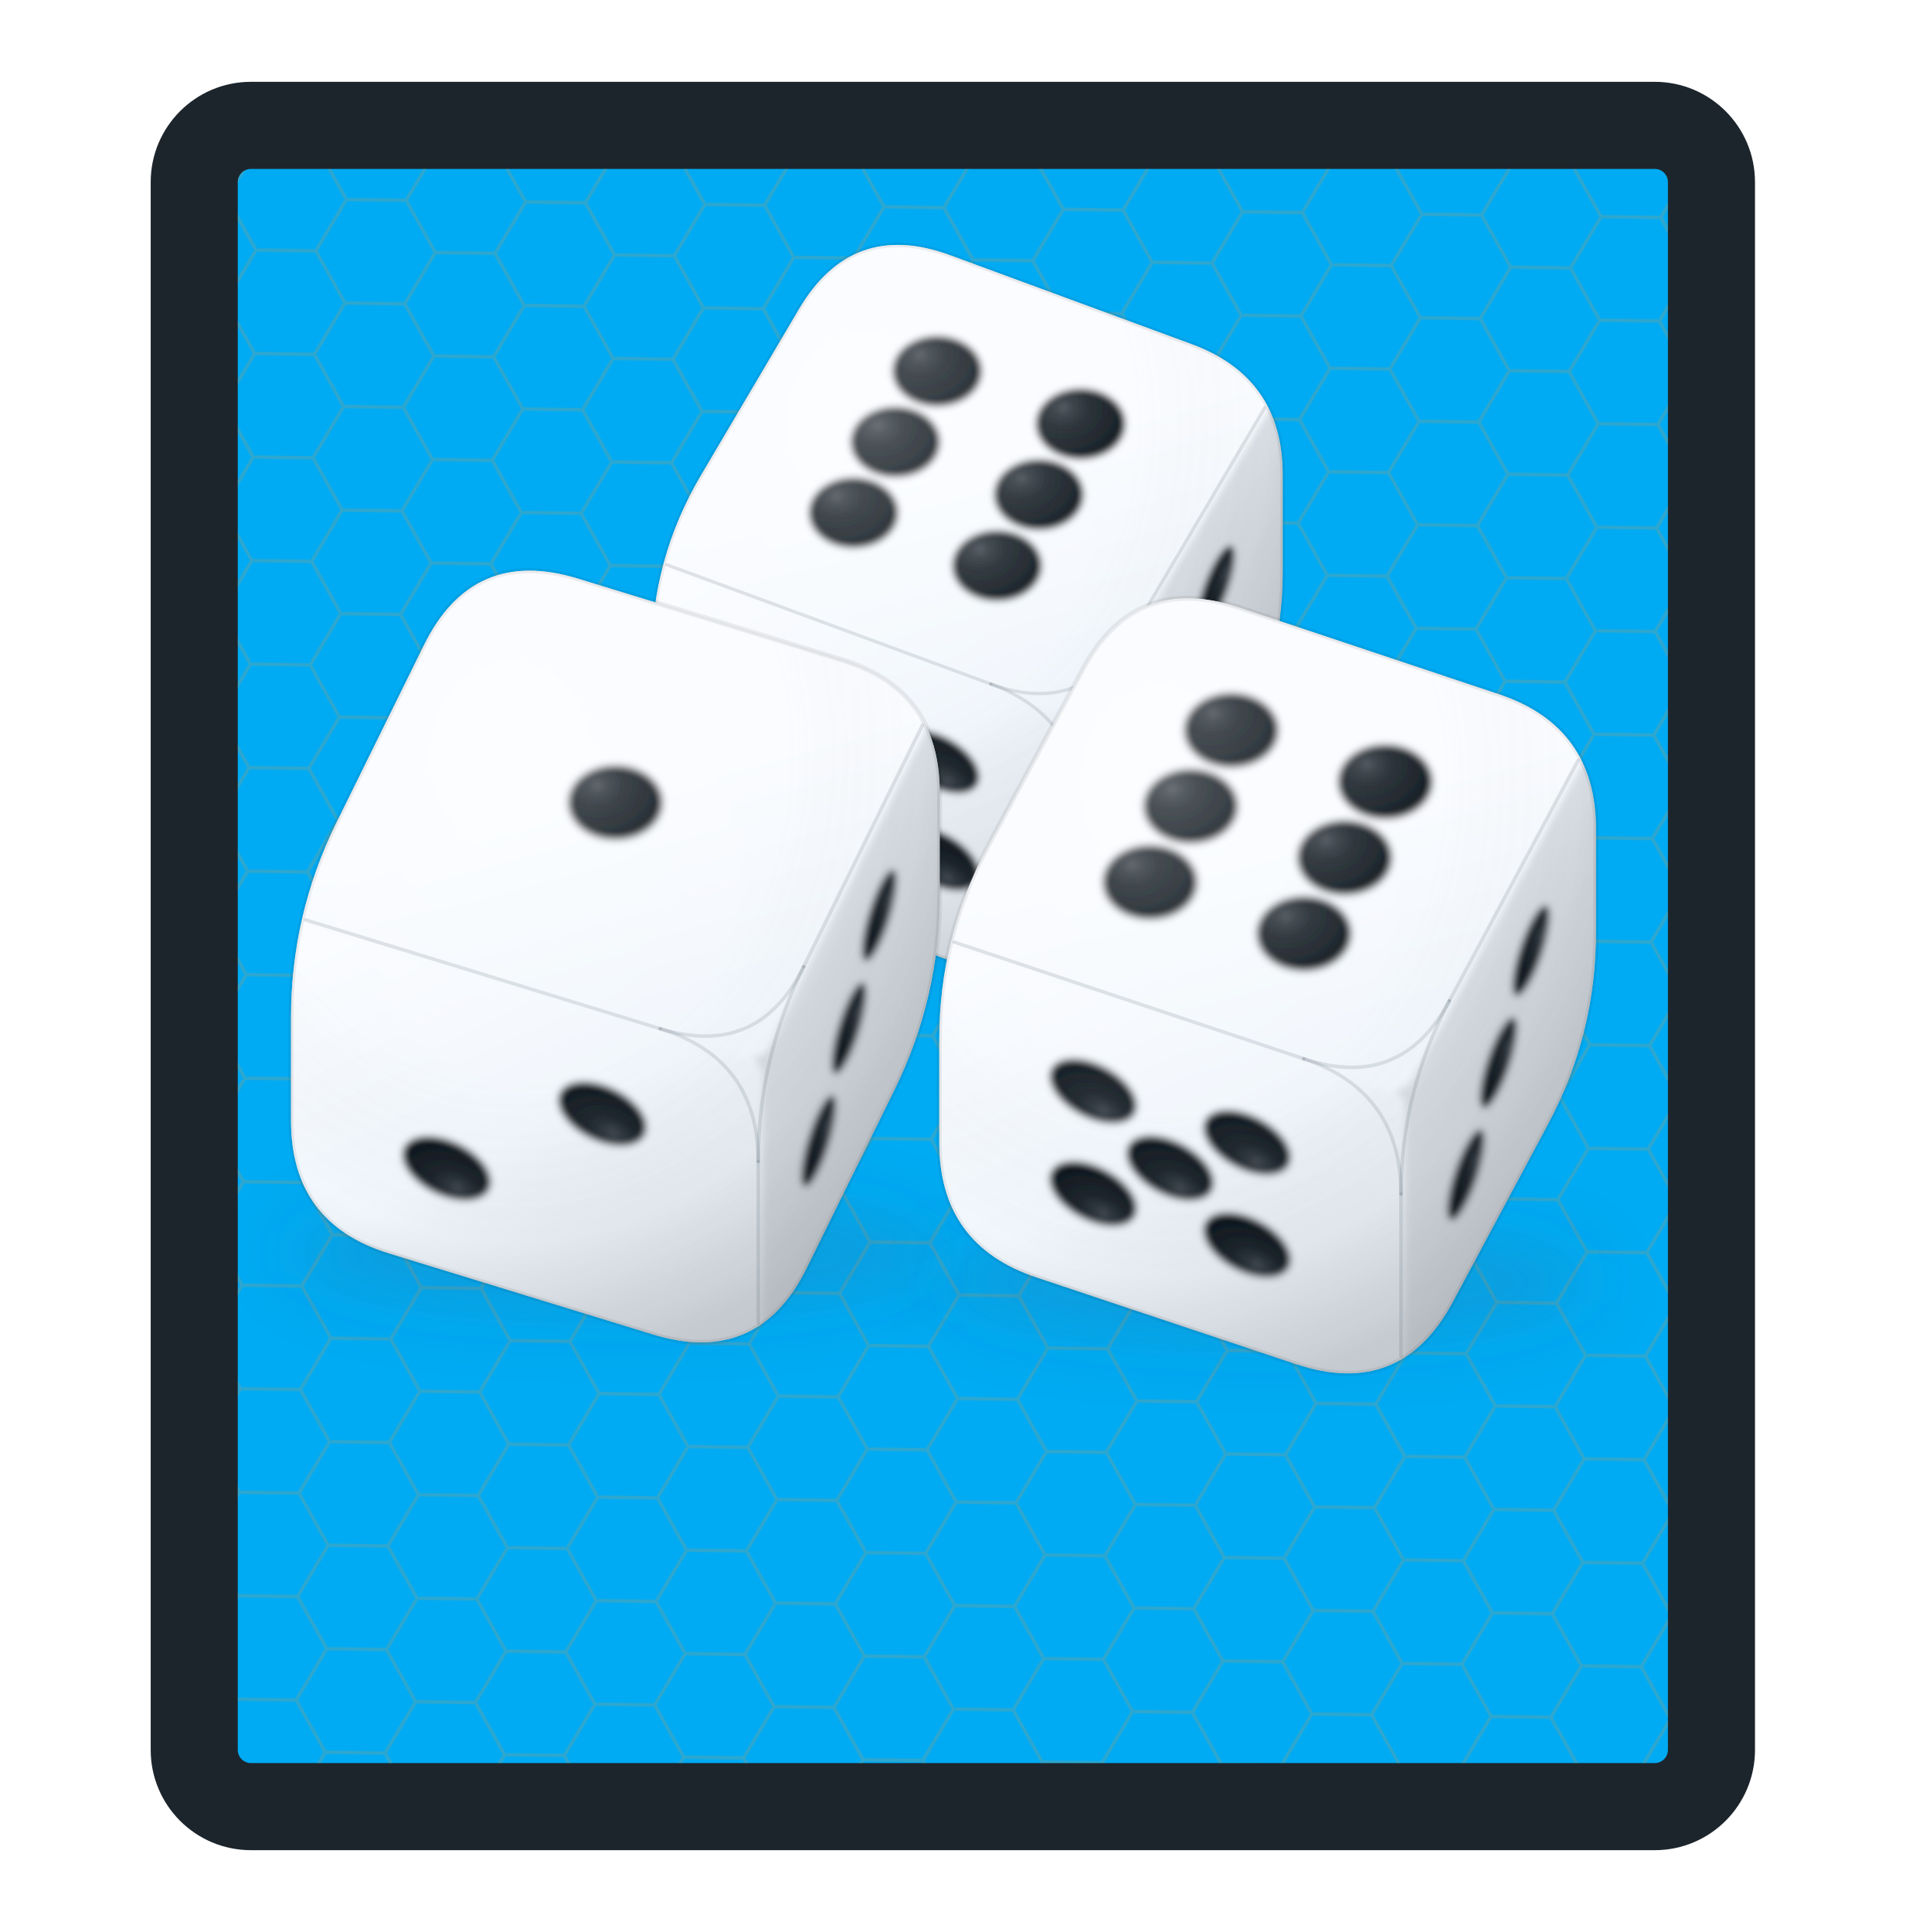
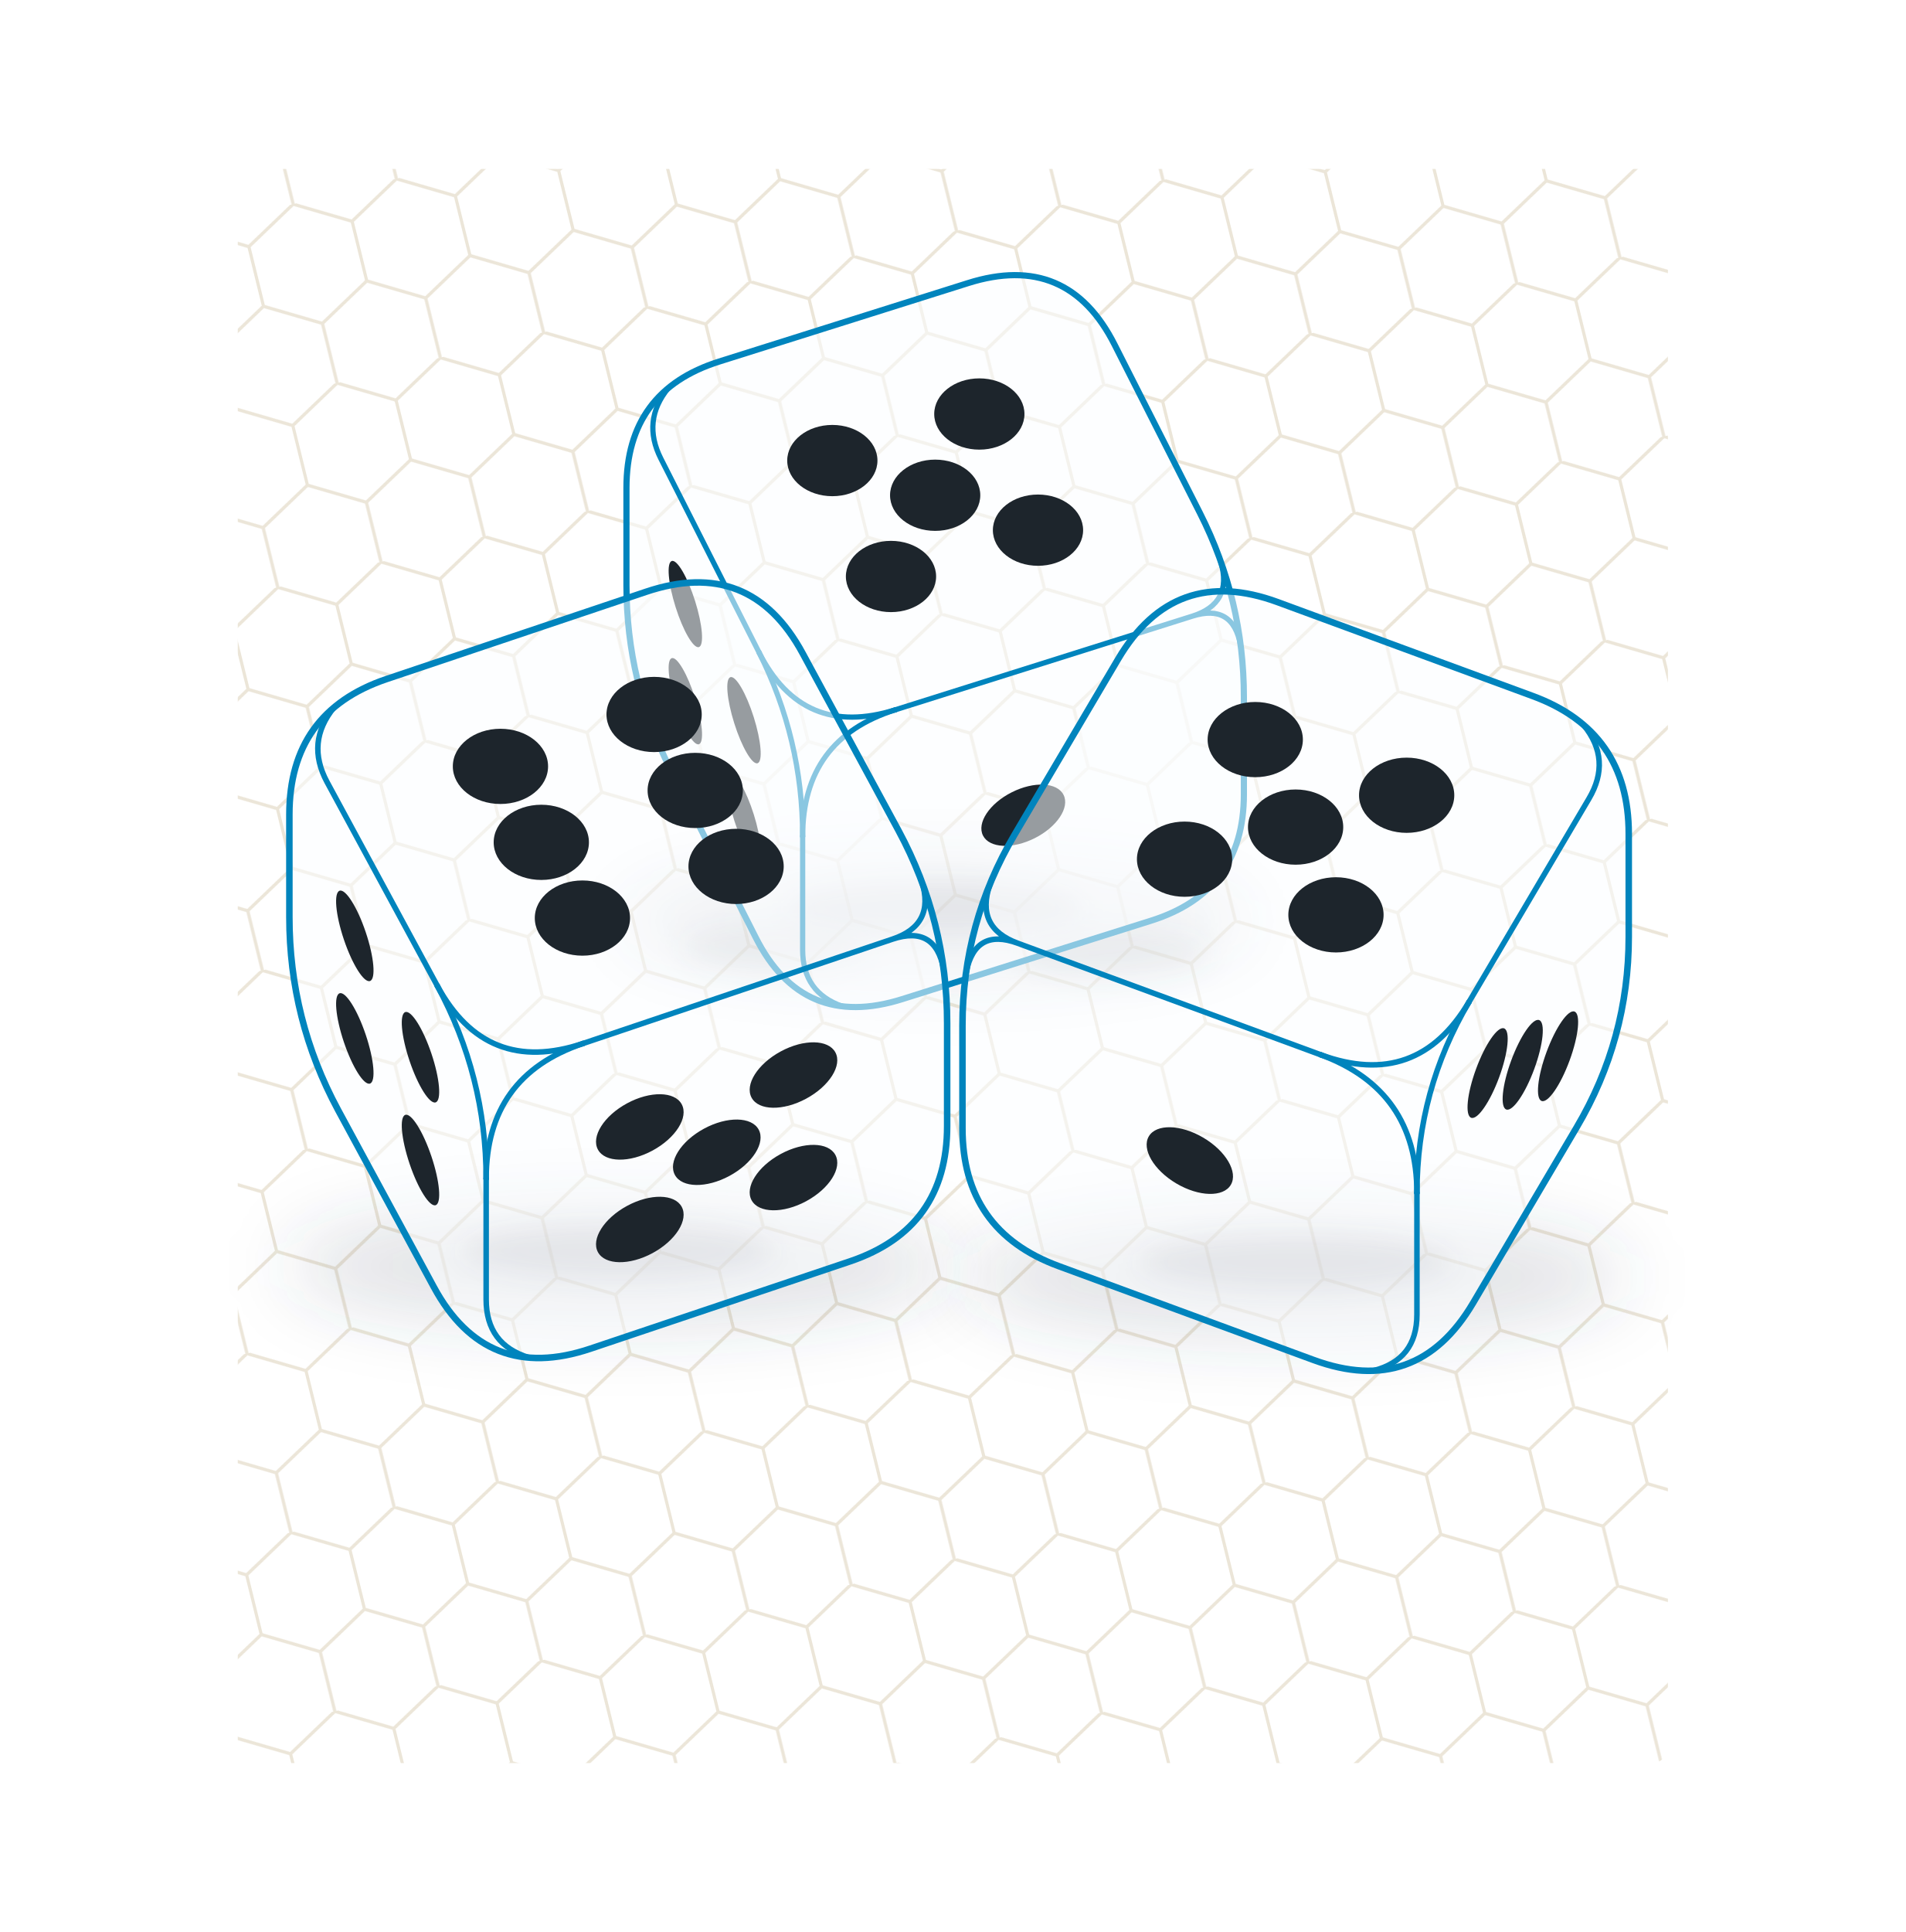
<svg xmlns="http://www.w3.org/2000/svg" viewBox="-361 -366 722 732" width="960" height="973" aria-hidden="true">
  <defs>
-     <linearGradient id="dl5nhi" x1=".25" y1="0" x2=".6" y2="1">
-       <stop offset="0" stop-color="#fafcff" />
-       <stop offset="0.5" stop-color="#fafcff" />
-       <stop offset="1" stop-color="#f0f6fc" />
-     </linearGradient>
-     <linearGradient id="ubnp6g" x1=".2" y1="0" x2=".7" y2="1">
-       <stop offset="0" stop-color="#fafcff" />
-       <stop offset="0.5" stop-color="#f0f6fc" />
-       <stop offset="1" stop-color="#d1d7dd" />
-     </linearGradient>
-     <linearGradient id="rudlmm" x1=".2" y1="0" x2=".7" y2="1">
-       <stop offset="0" stop-color="#f0f6fc" />
-       <stop offset="0.5" stop-color="#cbd1d7" />
-       <stop offset="1" stop-color="#b5bbc1" />
-     </linearGradient>
-     <radialGradient id="zwv00e" cx=".31" cy=".27" r=".78">
-       <stop offset="0" stop-color="#525b63" />
-       <stop offset=".1" stop-color="#303840" />
-       <stop offset=".35" stop-color="#1d252c" />
-       <stop offset="1" stop-color="#09131a" />
-     </radialGradient>
-     <radialGradient id="dzvcxc" cx=".34" cy=".24" r=".88">
-       <stop offset="0" stop-color="#fff" stop-opacity=".22" />
-       <stop offset=".48" stop-color="#fff" stop-opacity=".04" />
-       <stop offset=".72" stop-color="#000" stop-opacity="0" />
-       <stop offset="1" stop-color="#000" stop-opacity=".09" />
-     </radialGradient>
-     <filter id="s8lvgj" x="-60%" y="-60%" width="220%" height="220%">
+     <filter id="dg27hl" x="-60%" y="-60%" width="220%" height="220%">
      <feGaussianBlur stdDeviation="14" />
    </filter>
-     <filter id="gaxolm" x="-60%" y="-60%" width="220%" height="220%">
+     <filter id="gavk1k" x="-60%" y="-60%" width="220%" height="220%">
      <feGaussianBlur stdDeviation="5" />
    </filter>
-     <filter id="tde8v6" x="-20%" y="-20%" width="140%" height="140%">
-       <feGaussianBlur stdDeviation="1.4" />
-     </filter>
-     <path id="mmhcub" d="M-129.4 24.5Q-129.4 -16.4 -111.4 -53.1L-76.4 -124.1Q-57 -163.6 -14.9 -150.7L90.3 -118.4Q129.4 -106.4 129.4 -65.4L129.4 -24.5Q129.4 16.4 111.4 53.1L76.4 124.1Q57 163.6 14.9 150.7L-90.3 118.4Q-129.4 106.4 -129.4 65.4Z" />
-     <clipPath id="gzfhly">
-       <use href="#mmhcub" />
+     <path id="d9zdge" d="M-131.2 -62.1Q-131.2 -103 -92.5 -116.1L11 -150.9Q52.7 -165 73.6 -126.3L111.8 -55.7Q131.2 -19.7 131.2 21.2L131.2 62.1Q131.2 103 92.5 116.1L-11 150.9Q-52.7 165 -73.6 126.3L-111.8 55.7Q-131.2 19.7 -131.2 -21.2Z" />
+     <clipPath id="dw0znn">
+       <use href="#d9zdge" />
    </clipPath>
-     <path id="zv5tqm" d="M-92.2 116.3Q-131 103.4 -131 62.4L-131 21.5Q-131 -19.4 -111.7 -55.5L-73.9 -126Q-53.2 -164.8 -11.4 -150.9L92.2 -116.3Q131 -103.4 131 -62.4L131 -21.5Q131 19.4 111.7 55.5L73.9 126Q53.2 164.8 11.4 150.9Z" />
-     <clipPath id="fe5i4u">
-       <use href="#zv5tqm" />
+     <path id="c3piy2" d="M-132.9 17.7Q-132.9 -23.2 -112.1 -58.4L-70.8 -128.4Q-48.4 -166.3 -7.1 -151.1L94.5 -113.7Q132.9 -99.6 132.9 -58.7L132.9 -17.7Q132.9 23.2 112.1 58.4L70.8 128.4Q48.4 166.3 7.1 151.1L-94.5 113.7Q-132.9 99.6 -132.9 58.7Z" />
+     <clipPath id="tsvwq5">
+       <use href="#c3piy2" />
    </clipPath>
-     <path id="awz4v1" d="M-94.5 113.7Q-132.9 99.6 -132.9 58.7L-132.9 17.8Q-132.9 -23.1 -112.1 -58.4L-70.8 -128.4Q-48.4 -166.3 -7.1 -151.1L94.5 -113.7Q132.9 -99.6 132.9 -58.7L132.9 -17.8Q132.9 23.1 112.1 58.4L70.8 128.4Q48.4 166.3 7.1 151.1Z" />
-     <clipPath id="q35gnv">
-       <use href="#awz4v1" />
+     <path id="nxvvel" d="M-130 -64.5Q-130 -105.4 -90.9 -117.7L13.8 -150.7Q55.8 -164 75.6 -124.7L111.5 -53.9Q130 -17.4 130 23.6L130 64.5Q130 105.4 90.9 117.7L-13.8 150.7Q-55.8 164 -75.6 124.7L-111.5 53.9Q-130 17.4 -130 -23.6Z" />
+     <clipPath id="k3s7vb">
+       <use href="#nxvvel" />
    </clipPath>
-     <pattern id="h33nko" patternUnits="userSpaceOnUse" width="67.94" height="39.22" patternTransform="translate(20.51 36.64) rotate(60.78)">
-       <path d="M0 19.612L11.323 39.223M11.323 39.223L33.968 39.223M33.968 39.223L45.291 19.612M45.291 19.612L33.968 0M33.968 0L11.323 0M11.323 0L0 19.612M45.291 19.612L67.936 19.612" fill="none" stroke="#b59e69" stroke-width="1.31" stroke-opacity=".25" />
+     <pattern id="ob34on" patternUnits="userSpaceOnUse" width="69.79" height="40.29" patternTransform="translate(9.3 6.98) rotate(76.2)">
+       <path d="M0 20.146L11.631 40.292M11.631 40.292L34.894 40.292M34.894 40.292L46.525 20.146M46.525 20.146L34.894 0M34.894 0L11.631 0M11.631 0L0 20.146M46.525 20.146L69.787 20.146" fill="none" stroke="#b59e69" stroke-width="1.23" stroke-opacity=".25" />
    </pattern>
  </defs>
-   <rect x="-304" y="-335" width="608" height="670" rx="38" fill="#1d252c" />
-   <rect x="-271" y="-302" width="542" height="604" rx="5" fill="#00abf3" />
-   <rect x="-271" y="-302" width="542" height="604" rx="5" fill="url(#h33nko)" />
-   <g transform="translate(5.4 -133.3) scale(0.9)">
-     <ellipse cx="0" cy="118" rx="132" ry="24" fill="#43525f" fill-opacity=".16" filter="url(#s8lvgj)" />
-     <ellipse cx="0" cy="112" rx="62" ry="11" fill="#43525f" fill-opacity=".18" filter="url(#gaxolm)" />
+   <rect x="-295" y="-326" width="591" height="653" rx="30" fill="transparent" />
+   <rect x="-271" y="-302" width="542" height="604" rx="6" fill="transparent" />
+   <rect x="-271" y="-302" width="542" height="604" rx="6" fill="url(#ob34on)" />
+   <g transform="translate(-6.7 -123.1) scale(0.9)">
+     <ellipse cx="0" cy="118" rx="132" ry="24" fill="#43525f" fill-opacity=".16" filter="url(#dg27hl)" />
+     <ellipse cx="0" cy="112" rx="62" ry="11" fill="#43525f" fill-opacity=".18" filter="url(#gavk1k)" />
  </g>
-   <g transform="translate(-127.9 -3.6) scale(0.95)">
-     <ellipse cx="0" cy="118" rx="132" ry="24" fill="#43525f" fill-opacity=".16" filter="url(#s8lvgj)" />
-     <ellipse cx="0" cy="112" rx="62" ry="11" fill="#43525f" fill-opacity=".18" filter="url(#gaxolm)" />
+   <g transform="translate(-126.8 1.6) scale(0.95)">
+     <ellipse cx="0" cy="118" rx="132" ry="24" fill="#43525f" fill-opacity=".16" filter="url(#dg27hl)" />
+     <ellipse cx="0" cy="112" rx="62" ry="11" fill="#43525f" fill-opacity=".18" filter="url(#gavk1k)" />
  </g>
-   <g transform="translate(119.3 7.5) scale(0.95)">
-     <ellipse cx="0" cy="118" rx="132" ry="24" fill="#43525f" fill-opacity=".16" filter="url(#s8lvgj)" />
-     <ellipse cx="0" cy="112" rx="62" ry="11" fill="#43525f" fill-opacity=".18" filter="url(#gaxolm)" />
+   <g transform="translate(129.9 5.7) scale(0.95)">
+     <ellipse cx="0" cy="118" rx="132" ry="24" fill="#43525f" fill-opacity=".16" filter="url(#dg27hl)" />
+     <ellipse cx="0" cy="112" rx="62" ry="11" fill="#43525f" fill-opacity=".18" filter="url(#gavk1k)" />
  </g>
-   <ellipse cx="-61.2" cy="-14.5" rx="36" ry="9" fill="#43525f" fill-opacity=".14" filter="url(#gaxolm)" />
-   <ellipse cx="62.4" cy="-8.9" rx="36" ry="9" fill="#43525f" fill-opacity=".14" filter="url(#gaxolm)" />
-   <g transform="translate(5.4 -133.3) scale(0.9)">
-     <use href="#awz4v1" fill="#b8bec3" />
-     <g clip-path="url(#q35gnv)" filter="url(#tde8v6)">
-       <path d="M133.7 -93.3Q133.7 -102.3 129.1 -94.5L52.1 36Q47.6 43.7 47.6 52.7L47.6 159.9Q47.6 168.9 52.1 161.2L129.1 30.7Q133.7 22.9 133.7 13.9Z" fill="url(#rudlmm)" />
-       <ellipse cx="104.7" cy="-11" rx="19" ry="4.9" transform="rotate(110.2 104.7 -11)" fill="url(#zwv00e)" />
-       <ellipse cx="90.6" cy="33.3" rx="19" ry="4.9" transform="rotate(110.2 90.6 33.3)" fill="url(#zwv00e)" />
-       <ellipse cx="76.6" cy="77.7" rx="19" ry="4.9" transform="rotate(110.2 76.6 77.7)" fill="url(#zwv00e)" />
-       <path d="M50.2 52Q50.2 43 41.8 39.9L-126.2 -21.9Q-134.7 -25 -134.7 -16L-134.7 91.2Q-134.7 100.2 -126.2 103.3L41.8 165.1Q50.2 168.2 50.2 159.2Z" fill="url(#ubnp6g)" />
-       <ellipse cx="-12" cy="62.2" rx="19" ry="10.6" transform="rotate(-149.5 -12 62.2)" fill="url(#zwv00e)" />
-       <ellipse cx="-72.4" cy="40" rx="19" ry="10.6" transform="rotate(-149.5 -72.4 40)" fill="url(#zwv00e)" />
-       <ellipse cx="-42.2" cy="71.6" rx="19" ry="10.6" transform="rotate(-149.5 -42.2 71.6)" fill="url(#zwv00e)" />
-       <ellipse cx="-12" cy="103.1" rx="19" ry="10.6" transform="rotate(-149.5 -12 103.1)" fill="url(#zwv00e)" />
-       <ellipse cx="-72.4" cy="80.9" rx="19" ry="10.6" transform="rotate(-149.5 -72.4 80.9)" fill="url(#zwv00e)" />
-       <path d="M-54 -160.6Q-49.4 -168.4 -40.9 -165.3L127.1 -103.5Q135.5 -100.4 131 -92.6L54 37.9Q49.4 45.6 40.9 42.5L-127.1 -19.3Q-135.5 -22.4 -131 -30.1Z" fill="url(#dl5nhi)" />
-       <ellipse cx="-12.6" cy="-102.3" rx="19" ry="15" transform="rotate(0 -12.6 -102.3)" fill="url(#zwv00e)" />
-       <ellipse cx="47.8" cy="-80.1" rx="19" ry="15" transform="rotate(0 47.8 -80.1)" fill="url(#zwv00e)" />
-       <ellipse cx="-30.2" cy="-72.5" rx="19" ry="15" transform="rotate(0 -30.2 -72.5)" fill="url(#zwv00e)" />
-       <ellipse cx="30.2" cy="-50.3" rx="19" ry="15" transform="rotate(0 30.2 -50.3)" fill="url(#zwv00e)" />
-       <ellipse cx="-47.8" cy="-42.7" rx="19" ry="15" transform="rotate(0 -47.8 -42.7)" fill="url(#zwv00e)" />
-       <ellipse cx="12.6" cy="-20.4" rx="19" ry="15" transform="rotate(0 12.6 -20.4)" fill="url(#zwv00e)" />
+   <ellipse cx="-66.8" cy="-6.8" rx="36" ry="9" fill="#43525f" fill-opacity=".14" filter="url(#gavk1k)" />
+   <ellipse cx="61.6" cy="-4.7" rx="36" ry="9" fill="#43525f" fill-opacity=".14" filter="url(#gavk1k)" />
+   <g transform="translate(-6.7 -123.1) scale(0.9)">
+     <use href="#nxvvel" fill="#fafcff" fill-opacity=".55" stroke="#0084bd" stroke-width="2.6" />
+     <g clip-path="url(#k3s7vb)">
+       <ellipse cx="-105.2" cy="-15.6" rx="19" ry="4.3" transform="rotate(-107.5 -105.2 -15.6)" fill="#1d252c" />
+       <ellipse cx="-105.2" cy="25.3" rx="19" ry="4.3" transform="rotate(-107.5 -105.2 25.3)" fill="#1d252c" />
+       <ellipse cx="-80.5" cy="33.3" rx="19" ry="4.3" transform="rotate(-107.5 -80.5 33.3)" fill="#1d252c" />
+       <ellipse cx="-80.5" cy="74.2" rx="19" ry="4.3" transform="rotate(-107.5 -80.5 74.2)" fill="#1d252c" />
+       <ellipse cx="37.1" cy="73.3" rx="19" ry="10.8" transform="rotate(153.2 37.1 73.3)" fill="#1d252c" />
+       <ellipse cx="18.6" cy="-95.6" rx="19" ry="15" transform="rotate(0 18.6 -95.6)" fill="#1d252c" />
+       <ellipse cx="-43.3" cy="-76" rx="19" ry="15" transform="rotate(0 -43.3 -76)" fill="#1d252c" />
+       <ellipse cx="0" cy="-61.4" rx="19" ry="15" transform="rotate(0 0 -61.4)" fill="#1d252c" />
+       <ellipse cx="43.3" cy="-46.7" rx="19" ry="15" transform="rotate(0 43.3 -46.7)" fill="#1d252c" />
+       <ellipse cx="-18.6" cy="-27.2" rx="19" ry="15" transform="rotate(0 -18.6 -27.2)" fill="#1d252c" />
+       <path d="M-55.8 82.2L-55.8 130M-55.8 130Q-55.8 148 -38.9 153.8" fill="none" stroke="#0084bd" stroke-width="2.2" stroke-linecap="round" />
+       <path d="M-74.2 4.7L-115.5 -76.8M-115.5 -76.8Q-123.6 -92.8 -112.3 -106.6" fill="none" stroke="#0084bd" stroke-width="2.2" stroke-linecap="round" />
+       <path d="M-16.7 28.9L108.3 -10.5M108.3 -10.5Q125.4 -15.9 120.3 -33.2M108.3 -10.5Q125.4 -15.9 128.6 1.8" fill="none" stroke="#0084bd" stroke-width="2.2" stroke-linecap="round" />
+       <path d="M-55.8 82.2Q-55.8 41.2 -74.2 4.7" fill="none" stroke="#0084bd" stroke-width="2.2" stroke-linecap="round" />
+       <path d="M-55.8 82.2Q-55.8 41.2 -16.7 28.9" fill="none" stroke="#0084bd" stroke-width="2.2" stroke-linecap="round" />
+       <path d="M-74.2 4.7Q-55.8 41.2 -16.7 28.9" fill="none" stroke="#0084bd" stroke-width="2.2" stroke-linecap="round" />
    </g>
-     <use href="#awz4v1" fill="url(#dzvcxc)" />
-     <use href="#awz4v1" fill="none" stroke="#00000010" stroke-width="2" />
-     <path clip-path="url(#q35gnv)" d="M48.4 84.4L48.4 149.6" fill="none" stroke="#43525f" stroke-opacity=".15" stroke-width="1.4" stroke-linecap="round" />
-     <path clip-path="url(#q35gnv)" d="M69.2 8.3L125.4 -87" fill="none" stroke="#43525f" stroke-opacity=".15" stroke-width="1.4" stroke-linecap="round" />
-     <path clip-path="url(#q35gnv)" d="M10 29.4L-126.5 -20.8" fill="none" stroke="#43525f" stroke-opacity=".15" stroke-width="1.4" stroke-linecap="round" />
-     <path clip-path="url(#q35gnv)" d="M48.4 84.4Q48.4 43.5 69.2 8.3" fill="none" stroke="#43525f" stroke-opacity=".15" stroke-width="1.4" stroke-linecap="round" />
-     <path clip-path="url(#q35gnv)" d="M48.4 84.4Q48.4 43.5 10 29.4" fill="none" stroke="#43525f" stroke-opacity=".15" stroke-width="1.4" stroke-linecap="round" />
-     <path clip-path="url(#q35gnv)" d="M69.2 8.3Q48.4 43.5 10 29.4" fill="none" stroke="#43525f" stroke-opacity=".15" stroke-width="1.4" stroke-linecap="round" />
  </g>
-   <g transform="translate(-127.9 -3.6) scale(0.95)">
-     <use href="#mmhcub" fill="#b8bec3" />
-     <g clip-path="url(#gzfhly)" filter="url(#tde8v6)">
-       <path d="M56.3 157.3Q56.3 166.3 60.2 158.2L126.2 24.2Q130.2 16.1 130.2 7.1L130.2 -100.1Q130.2 -109.1 126.2 -101L60.2 33Q56.3 41.1 56.3 50.1Z" fill="url(#rudlmm)" />
-       <ellipse cx="81.1" cy="73.6" rx="19" ry="4.2" transform="rotate(107.1 81.1 73.6)" fill="url(#zwv00e)" />
-       <ellipse cx="93.2" cy="28.6" rx="19" ry="4.2" transform="rotate(107.1 93.2 28.6)" fill="url(#zwv00e)" />
-       <ellipse cx="105.3" cy="-16.4" rx="19" ry="4.2" transform="rotate(107.1 105.3 -16.4)" fill="url(#zwv00e)" />
-       <path d="M-131.3 98Q-131.3 107 -122.7 109.7L50.2 162.7Q58.8 165.4 58.8 156.4L58.8 49.2Q58.8 40.2 50.2 37.5L-122.7 -15.5Q-131.3 -18.2 -131.3 -9.2Z" fill="url(#ubnp6g)" />
-       <ellipse cx="-67.3" cy="84.5" rx="19" ry="10.9" transform="rotate(-153.8 -67.3 84.5)" fill="url(#zwv00e)" />
-       <ellipse cx="-5.2" cy="62.7" rx="19" ry="10.9" transform="rotate(-153.8 -5.2 62.7)" fill="url(#zwv00e)" />
-       <path d="M-62.1 -157.5Q-58.1 -165.6 -49.5 -163L123.4 -109.9Q132 -107.3 128 -99.2L62.1 34.8Q58.1 42.9 49.5 40.2L-123.4 -12.8Q-132 -15.5 -128 -23.6Z" fill="url(#dl5nhi)" />
-       <ellipse cx="0" cy="-61.4" rx="19" ry="15" transform="rotate(0 0 -61.4)" fill="url(#zwv00e)" />
+   <g transform="translate(-126.8 1.6) scale(0.95)">
+     <use href="#d9zdge" fill="#fafcff" fill-opacity=".55" stroke="#0084bd" stroke-width="2.6" />
+     <g clip-path="url(#dw0znn)">
+       <ellipse cx="-78.9" cy="34.7" rx="19" ry="4.6" transform="rotate(-108.6 -78.9 34.7)" fill="#1d252c" />
+       <ellipse cx="-105.1" cy="-13.7" rx="19" ry="4.6" transform="rotate(-108.6 -105.1 -13.7)" fill="#1d252c" />
+       <ellipse cx="-78.9" cy="75.7" rx="19" ry="4.6" transform="rotate(-108.6 -78.9 75.7)" fill="#1d252c" />
+       <ellipse cx="-105.1" cy="27.2" rx="19" ry="4.6" transform="rotate(-108.6 -105.1 27.2)" fill="#1d252c" />
+       <ellipse cx="69.9" cy="41.8" rx="19" ry="10.7" transform="rotate(151.6 69.9 41.8)" fill="#1d252c" />
+       <ellipse cx="8.6" cy="62.5" rx="19" ry="10.7" transform="rotate(151.6 8.6 62.5)" fill="#1d252c" />
+       <ellipse cx="39.3" cy="72.6" rx="19" ry="10.7" transform="rotate(151.6 39.3 72.6)" fill="#1d252c" />
+       <ellipse cx="69.9" cy="82.7" rx="19" ry="10.7" transform="rotate(151.6 69.9 82.7)" fill="#1d252c" />
+       <ellipse cx="8.6" cy="103.4" rx="19" ry="10.7" transform="rotate(151.6 8.6 103.4)" fill="#1d252c" />
+       <ellipse cx="-47" cy="-81.3" rx="19" ry="15" transform="rotate(0 -47 -81.3)" fill="#1d252c" />
+       <ellipse cx="14.3" cy="-102" rx="19" ry="15" transform="rotate(0 14.3 -102)" fill="#1d252c" />
+       <ellipse cx="-30.7" cy="-51" rx="19" ry="15" transform="rotate(0 -30.7 -51)" fill="#1d252c" />
+       <ellipse cx="30.7" cy="-71.7" rx="19" ry="15" transform="rotate(0 30.7 -71.7)" fill="#1d252c" />
+       <ellipse cx="-14.3" cy="-20.8" rx="19" ry="15" transform="rotate(0 -14.3 -20.8)" fill="#1d252c" />
+       <ellipse cx="47" cy="-41.4" rx="19" ry="15" transform="rotate(0 47 -41.4)" fill="#1d252c" />
+       <path d="M-52.7 83.1L-52.7 131.3M-52.7 131.3Q-52.7 149.3 -35.6 154.5" fill="none" stroke="#0084bd" stroke-width="2.2" stroke-linecap="round" />
+       <path d="M-72.2 6.2L-116.2 -75.1M-116.2 -75.1Q-124.7 -90.9 -113.4 -104.8" fill="none" stroke="#0084bd" stroke-width="2.2" stroke-linecap="round" />
+       <path d="M-14 29.2L109.4 -12.4M109.4 -12.4Q126.5 -18.1 121.1 -35.3M109.4 -12.4Q126.5 -18.1 129.8 -0.4" fill="none" stroke="#0084bd" stroke-width="2.2" stroke-linecap="round" />
+       <path d="M-52.7 83.1Q-52.7 42.2 -72.2 6.2" fill="none" stroke="#0084bd" stroke-width="2.2" stroke-linecap="round" />
+       <path d="M-52.7 83.1Q-52.7 42.2 -14 29.2" fill="none" stroke="#0084bd" stroke-width="2.2" stroke-linecap="round" />
+       <path d="M-72.2 6.2Q-52.7 42.2 -14 29.2" fill="none" stroke="#0084bd" stroke-width="2.2" stroke-linecap="round" />
    </g>
-     <use href="#mmhcub" fill="url(#dzvcxc)" />
-     <use href="#mmhcub" fill="none" stroke="#00000010" stroke-width="2" />
-     <path clip-path="url(#gzfhly)" d="M57 81.7L57 146.1" fill="none" stroke="#43525f" stroke-opacity=".15" stroke-width="1.4" stroke-linecap="round" />
-     <path clip-path="url(#gzfhly)" d="M75.1 4.1L122.5 -92.3" fill="none" stroke="#43525f" stroke-opacity=".15" stroke-width="1.4" stroke-linecap="round" />
-     <path clip-path="url(#gzfhly)" d="M17.9 28.8L-123.6 -14.6" fill="none" stroke="#43525f" stroke-opacity=".15" stroke-width="1.4" stroke-linecap="round" />
-     <path clip-path="url(#gzfhly)" d="M57 81.7Q57 40.8 75.1 4.1" fill="none" stroke="#43525f" stroke-opacity=".15" stroke-width="1.4" stroke-linecap="round" />
-     <path clip-path="url(#gzfhly)" d="M57 81.7Q57 40.8 17.9 28.8" fill="none" stroke="#43525f" stroke-opacity=".15" stroke-width="1.4" stroke-linecap="round" />
-     <path clip-path="url(#gzfhly)" d="M75.1 4.1Q57 40.8 17.9 28.8" fill="none" stroke="#43525f" stroke-opacity=".15" stroke-width="1.4" stroke-linecap="round" />
  </g>
-   <g transform="translate(119.3 7.5) scale(0.95)">
-     <use href="#zv5tqm" fill="#b8bec3" />
-     <g clip-path="url(#fe5i4u)" filter="url(#tde8v6)">
-       <path d="M131.8 -97Q131.8 -106 127.6 -98.1L56.6 34.4Q52.4 42.3 52.4 51.3L52.4 158.5Q52.4 167.5 56.6 159.6L127.6 27.1Q131.8 19.2 131.8 10.2Z" fill="url(#rudlmm)" />
-       <ellipse cx="105.1" cy="-14" rx="19" ry="4.5" transform="rotate(108.5 105.1 -14)" fill="url(#zwv00e)" />
-       <ellipse cx="92.1" cy="30.7" rx="19" ry="4.5" transform="rotate(108.5 92.1 30.7)" fill="url(#zwv00e)" />
-       <ellipse cx="79.1" cy="75.4" rx="19" ry="4.5" transform="rotate(108.5 79.1 75.4)" fill="url(#zwv00e)" />
-       <path d="M55 50.5Q55 41.5 46.5 38.6L-124.3 -18.4Q-132.9 -21.2 -132.9 -12.2L-132.9 95Q-132.9 104 -124.3 106.8L46.5 163.8Q55 166.7 55 157.7Z" fill="url(#ubnp6g)" />
-       <ellipse cx="-8.2" cy="62.5" rx="19" ry="10.7" transform="rotate(-151.8 -8.2 62.5)" fill="url(#zwv00e)" />
-       <ellipse cx="-69.6" cy="42" rx="19" ry="10.7" transform="rotate(-151.8 -69.6 42)" fill="url(#zwv00e)" />
-       <ellipse cx="-38.9" cy="72.7" rx="19" ry="10.7" transform="rotate(-151.8 -38.9 72.7)" fill="url(#zwv00e)" />
-       <ellipse cx="-8.2" cy="103.4" rx="19" ry="10.7" transform="rotate(-151.8 -8.2 103.4)" fill="url(#zwv00e)" />
-       <ellipse cx="-69.6" cy="82.9" rx="19" ry="10.7" transform="rotate(-151.8 -69.6 82.9)" fill="url(#zwv00e)" />
-       <path d="M-58.5 -159Q-54.2 -166.9 -45.7 -164.1L125.1 -107Q133.7 -104.2 129.4 -96.3L58.5 36.2Q54.2 44.2 45.7 41.3L-125.1 -15.7Q-133.7 -18.5 -129.4 -26.5Z" fill="url(#dl5nhi)" />
-       <ellipse cx="-14.5" cy="-101.9" rx="19" ry="15" transform="rotate(0 -14.5 -101.9)" fill="url(#zwv00e)" />
-       <ellipse cx="46.9" cy="-81.4" rx="19" ry="15" transform="rotate(0 46.9 -81.4)" fill="url(#zwv00e)" />
-       <ellipse cx="-30.7" cy="-71.6" rx="19" ry="15" transform="rotate(0 -30.7 -71.6)" fill="url(#zwv00e)" />
-       <ellipse cx="30.7" cy="-51.1" rx="19" ry="15" transform="rotate(0 30.7 -51.1)" fill="url(#zwv00e)" />
-       <ellipse cx="-46.9" cy="-41.3" rx="19" ry="15" transform="rotate(0 -46.9 -41.3)" fill="url(#zwv00e)" />
-       <ellipse cx="14.5" cy="-20.8" rx="19" ry="15" transform="rotate(0 14.5 -20.8)" fill="url(#zwv00e)" />
+   <g transform="translate(129.9 5.7) scale(0.95)">
+     <use href="#c3piy2" fill="#fafcff" fill-opacity=".55" stroke="#0084bd" stroke-width="2.6" />
+     <g clip-path="url(#tsvwq5)">
+       <ellipse cx="104.7" cy="30" rx="19" ry="4.9" transform="rotate(110.2 104.7 30)" fill="#1d252c" />
+       <ellipse cx="90.6" cy="33.4" rx="19" ry="4.9" transform="rotate(110.2 90.6 33.4)" fill="#1d252c" />
+       <ellipse cx="76.6" cy="36.7" rx="19" ry="4.9" transform="rotate(110.2 76.6 36.7)" fill="#1d252c" />
+       <ellipse cx="-42.2" cy="71.6" rx="19" ry="10.6" transform="rotate(-149.4 -42.2 71.6)" fill="#1d252c" />
+       <ellipse cx="44.3" cy="-74.1" rx="19" ry="15" transform="rotate(0 44.3 -74.1)" fill="#1d252c" />
+       <ellipse cx="-16.1" cy="-96.3" rx="19" ry="15" transform="rotate(0 -16.1 -96.3)" fill="#1d252c" />
+       <ellipse cx="0" cy="-61.4" rx="19" ry="15" transform="rotate(0 0 -61.4)" fill="#1d252c" />
+       <ellipse cx="16.1" cy="-26.4" rx="19" ry="15" transform="rotate(0 16.1 -26.4)" fill="#1d252c" />
+       <ellipse cx="-44.3" cy="-48.6" rx="19" ry="15" transform="rotate(0 -44.3 -48.6)" fill="#1d252c" />
+       <path d="M48.4 84.5L48.4 133M48.4 133Q48.4 151 31 155.4" fill="none" stroke="#0084bd" stroke-width="2.2" stroke-linecap="round" />
+       <path d="M69.2 8.3L117 -72.7M117 -72.7Q126.2 -88.2 114.9 -102.1" fill="none" stroke="#0084bd" stroke-width="2.2" stroke-linecap="round" />
+       <path d="M10 29.4L-110.9 -15.1M-110.9 -15.1Q-127.8 -21.3 -131.4 -3.6M-110.9 -15.1Q-127.8 -21.3 -122 -38.4" fill="none" stroke="#0084bd" stroke-width="2.2" stroke-linecap="round" />
+       <path d="M48.4 84.5Q48.4 43.5 69.2 8.3" fill="none" stroke="#0084bd" stroke-width="2.2" stroke-linecap="round" />
+       <path d="M48.4 84.5Q48.4 43.5 10 29.4" fill="none" stroke="#0084bd" stroke-width="2.2" stroke-linecap="round" />
+       <path d="M69.2 8.3Q48.4 43.5 10 29.4" fill="none" stroke="#0084bd" stroke-width="2.2" stroke-linecap="round" />
    </g>
-     <use href="#zv5tqm" fill="url(#dzvcxc)" />
-     <use href="#zv5tqm" fill="none" stroke="#00000010" stroke-width="2" />
-     <path clip-path="url(#fe5i4u)" d="M53.2 83L53.2 147.7" fill="none" stroke="#43525f" stroke-opacity=".15" stroke-width="1.4" stroke-linecap="round" />
-     <path clip-path="url(#fe5i4u)" d="M72.5 6L123.9 -90" fill="none" stroke="#43525f" stroke-opacity=".15" stroke-width="1.4" stroke-linecap="round" />
-     <path clip-path="url(#fe5i4u)" d="M14.4 29.1L-125 -17.4" fill="none" stroke="#43525f" stroke-opacity=".15" stroke-width="1.4" stroke-linecap="round" />
-     <path clip-path="url(#fe5i4u)" d="M53.2 83Q53.2 42.1 72.5 6" fill="none" stroke="#43525f" stroke-opacity=".15" stroke-width="1.4" stroke-linecap="round" />
-     <path clip-path="url(#fe5i4u)" d="M53.2 83Q53.2 42.1 14.4 29.1" fill="none" stroke="#43525f" stroke-opacity=".15" stroke-width="1.4" stroke-linecap="round" />
-     <path clip-path="url(#fe5i4u)" d="M72.5 6Q53.2 42.1 14.4 29.1" fill="none" stroke="#43525f" stroke-opacity=".15" stroke-width="1.4" stroke-linecap="round" />
  </g>
</svg>
